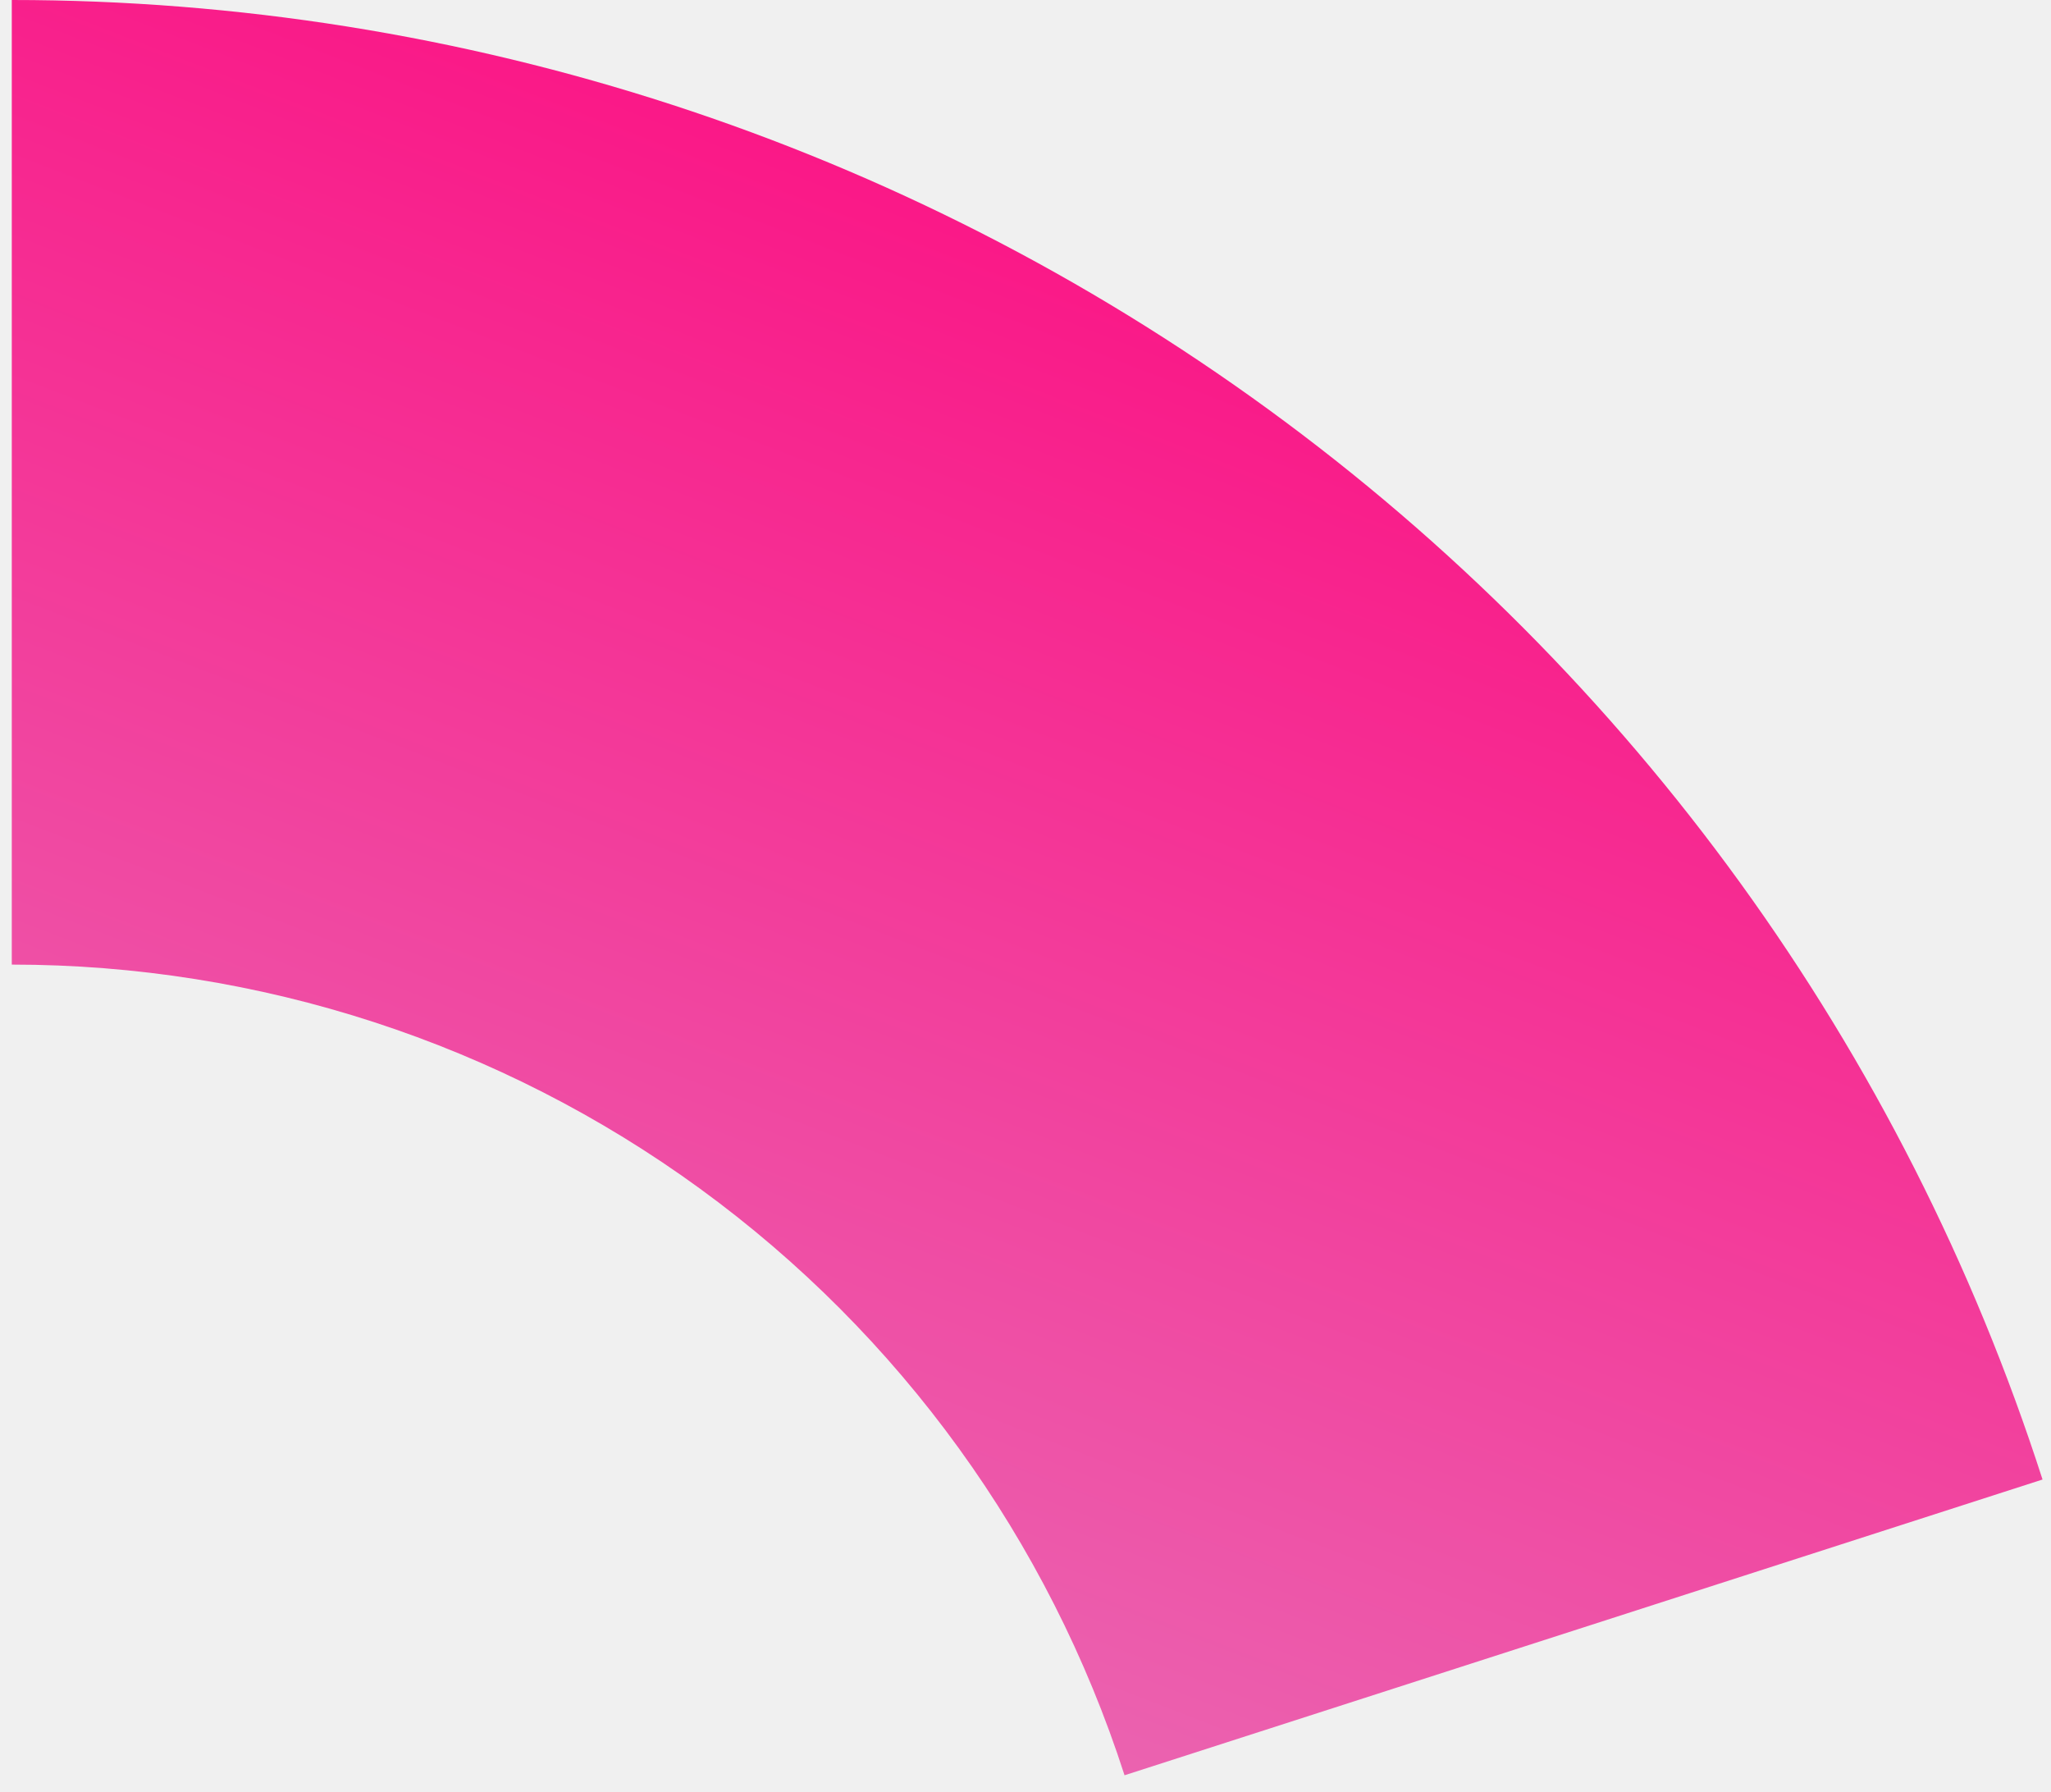
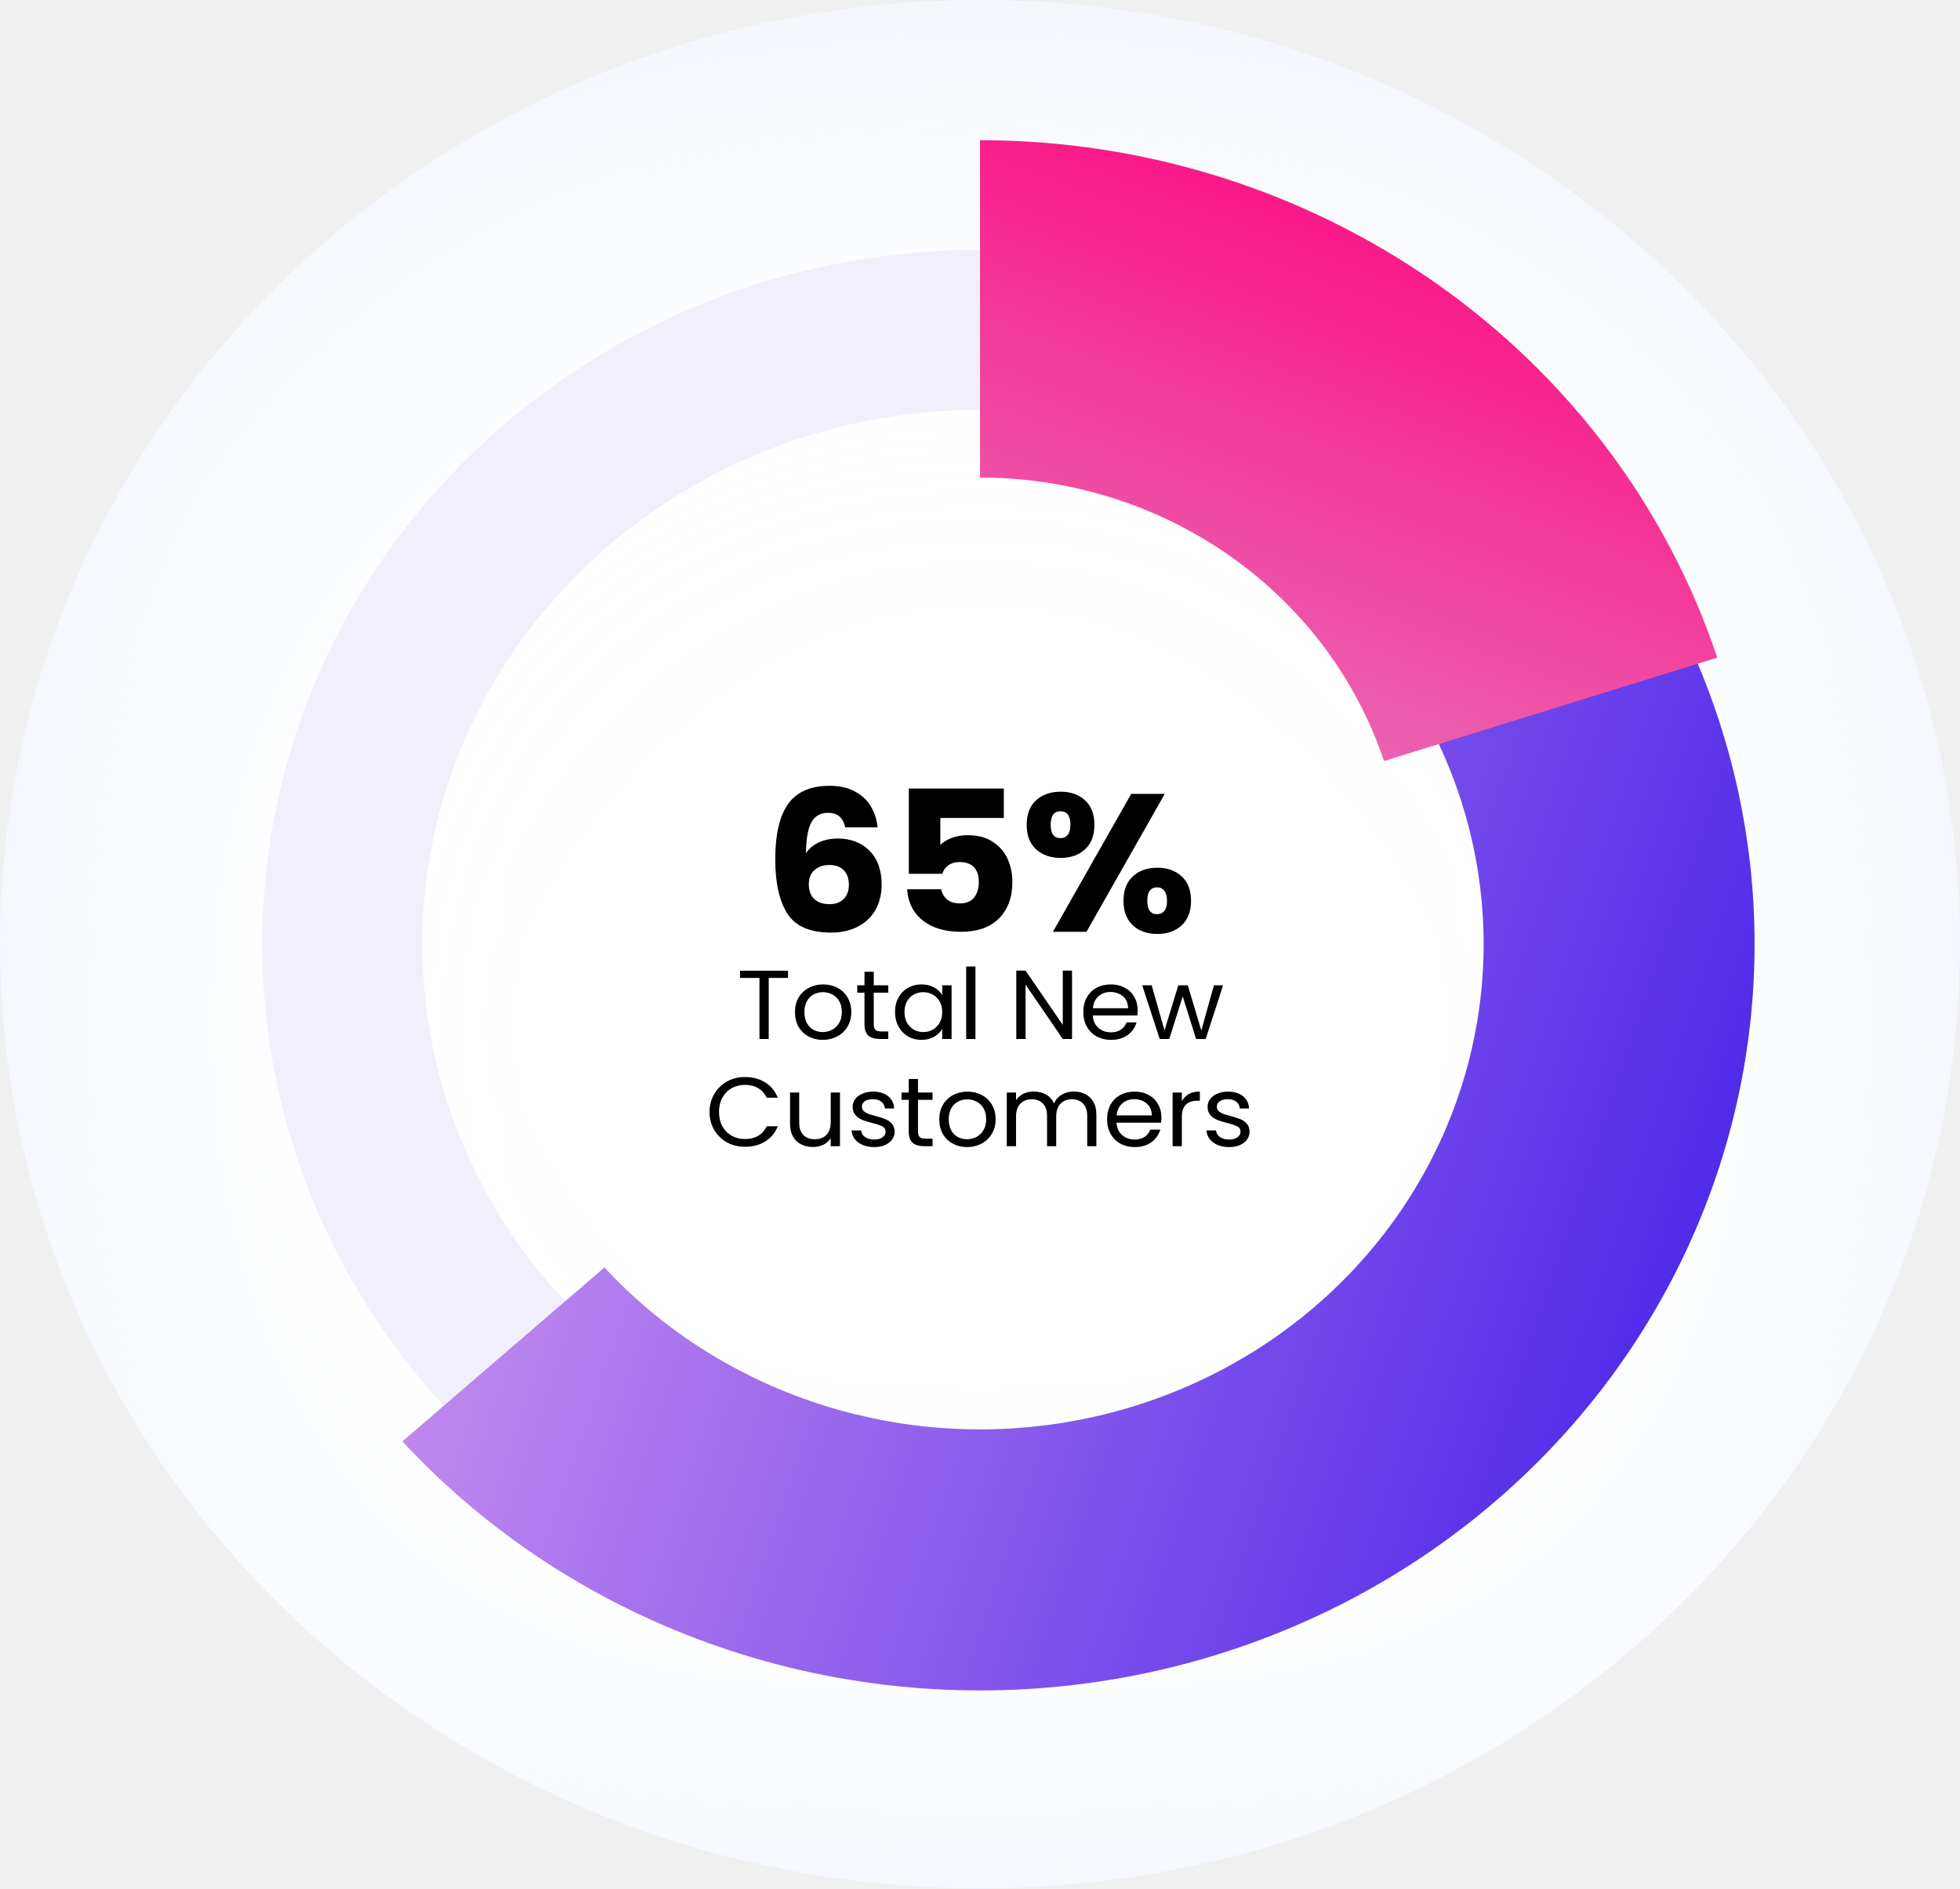
- <svg xmlns="http://www.w3.org/2000/svg" width="87" height="76" viewBox="0 0 87 76" fill="none">
-   <path d="M0.5 0C19.651 2.28368e-07 38.307 6.075 53.786 17.351C69.265 28.627 80.769 44.522 86.641 62.75L47.701 75.294C44.483 65.306 38.18 56.597 29.698 50.418C21.217 44.239 10.993 40.911 0.5 40.911L0.5 0Z" fill="url(#paint0_linear_0_102)" />
+ <svg xmlns="http://www.w3.org/2000/svg" width="245" height="236" viewBox="0 0 245 236" fill="none">
+   <g filter="url(#filter0_i_2_28)">
+     <path d="M122.5 236C190.155 236 245 183.17 245 118C245 52.83 190.155 0 122.5 0C54.845 0 0 52.83 0 118C0 183.17 54.845 236 122.5 236Z" fill="white" />
+   </g>
+   <path d="M122.5 194.777C166.52 194.777 202.205 160.403 202.205 118C202.205 75.597 166.52 41.223 122.5 41.223C78.48 41.223 42.795 75.597 42.795 118C42.795 160.403 78.48 194.777 122.5 194.777Z" stroke="#F1EFFB" stroke-width="20" />
+   <path d="M122.5 24.734C138.653 24.734 154.549 28.626 168.741 36.057C182.933 43.488 194.969 54.221 203.753 67.279C212.538 80.336 217.791 95.303 219.035 110.816C220.28 126.329 217.474 141.896 210.877 156.098C204.279 170.3 194.097 182.687 181.258 192.129C168.42 201.572 153.333 207.77 137.371 210.16C121.41 212.549 105.081 211.055 89.873 205.812C74.665 200.569 61.061 191.744 50.299 180.141L75.555 158.403C82.553 165.947 91.399 171.685 101.287 175.094C111.175 178.503 121.792 179.474 132.169 177.921C142.547 176.367 152.356 172.337 160.704 166.198C169.051 160.059 175.671 152.005 179.962 142.771C184.252 133.537 186.075 123.416 185.266 113.329C184.457 103.242 181.041 93.512 175.33 85.022C169.618 76.532 161.792 69.553 152.565 64.722C143.338 59.89 133.003 57.359 122.5 57.359V24.734Z" fill="url(#paint0_linear_2_28)" />
+   <path d="M122.5 17.52C142.989 17.52 162.949 23.78 179.509 35.401C196.07 47.021 208.376 63.403 214.66 82.188L172.999 95.116C169.556 84.822 162.813 75.847 153.738 69.479C144.664 63.111 133.727 59.681 122.5 59.681V17.52Z" fill="url(#paint1_linear_2_28)" />
+   <path d="M105.653 103.4C105.517 102.796 105.28 102.348 104.941 102.053C104.602 101.743 104.119 101.588 103.492 101.588C102.526 101.588 101.831 101.996 101.406 102.813C100.983 103.612 100.762 104.886 100.746 106.633C101.119 106.062 101.653 105.613 102.348 105.286C103.059 104.959 103.839 104.796 104.687 104.796C106.348 104.796 107.678 105.302 108.678 106.314C109.696 107.327 110.204 108.739 110.204 110.552C110.204 111.743 109.949 112.788 109.441 113.687C108.95 114.585 108.22 115.287 107.254 115.793C106.305 116.299 105.179 116.552 103.874 116.552C101.263 116.552 99.45 115.769 98.432 114.201C97.415 112.617 96.907 110.348 96.907 107.392C96.907 104.29 97.441 101.988 98.508 100.486C99.593 98.968 101.322 98.208 103.695 98.208C104.967 98.208 106.035 98.453 106.899 98.943C107.781 99.417 108.441 100.045 108.882 100.829C109.34 101.613 109.611 102.469 109.696 103.4H105.653ZM103.645 108.102C102.916 108.102 102.305 108.315 101.814 108.739C101.339 109.147 101.102 109.736 101.102 110.503C101.102 111.287 101.322 111.899 101.763 112.34C102.221 112.78 102.865 113.001 103.695 113.001C104.441 113.001 105.026 112.788 105.45 112.364C105.89 111.924 106.111 111.327 106.111 110.576C106.111 109.809 105.899 109.205 105.475 108.764C105.052 108.323 104.441 108.102 103.645 108.102ZM125.477 102.225H117.544V105.604C117.884 105.246 118.359 104.952 118.968 104.723C119.579 104.494 120.239 104.38 120.952 104.38C122.223 104.38 123.274 104.657 124.105 105.213C124.952 105.768 125.571 106.487 125.961 107.368C126.35 108.25 126.545 109.205 126.545 110.234C126.545 112.143 125.986 113.662 124.868 114.789C123.749 115.899 122.173 116.454 120.138 116.454C118.782 116.454 117.604 116.234 116.604 115.793C115.604 115.336 114.832 114.707 114.291 113.907C113.748 113.107 113.451 112.185 113.401 111.14H117.646C117.749 111.646 117.994 112.07 118.384 112.413C118.774 112.74 119.308 112.903 119.986 112.903C120.782 112.903 121.376 112.658 121.765 112.168C122.156 111.679 122.35 111.025 122.35 110.209C122.35 109.409 122.147 108.797 121.74 108.372C121.333 107.948 120.74 107.736 119.96 107.736C119.383 107.736 118.91 107.874 118.536 108.152C118.164 108.413 117.918 108.764 117.799 109.205H113.604V98.551H125.477V102.225ZM128.335 103.082C128.335 101.759 128.725 100.739 129.504 100.021C130.301 99.302 131.326 98.943 132.581 98.943C133.835 98.943 134.853 99.302 135.632 100.021C136.412 100.739 136.802 101.759 136.802 103.082C136.802 104.405 136.412 105.425 135.632 106.143C134.853 106.862 133.835 107.221 132.581 107.221C131.326 107.221 130.301 106.862 129.504 106.143C128.725 105.425 128.335 104.405 128.335 103.082ZM145.598 99.213L135.81 116.454H131.615L141.404 99.213H145.598ZM132.556 101.392C131.742 101.392 131.335 101.955 131.335 103.082C131.335 104.192 131.742 104.747 132.556 104.747C132.945 104.747 133.25 104.609 133.47 104.331C133.691 104.053 133.801 103.637 133.801 103.082C133.801 101.955 133.386 101.392 132.556 101.392ZM140.437 112.584C140.437 111.262 140.827 110.242 141.607 109.524C142.387 108.804 143.403 108.446 144.658 108.446C145.912 108.446 146.929 108.804 147.709 109.524C148.488 110.242 148.879 111.262 148.879 112.584C148.879 113.907 148.488 114.928 147.709 115.646C146.929 116.365 145.912 116.723 144.658 116.723C143.403 116.723 142.387 116.365 141.607 115.646C140.827 114.928 140.437 113.907 140.437 112.584ZM144.632 110.894C144.243 110.894 143.938 111.033 143.718 111.311C143.513 111.589 143.412 112.013 143.412 112.584C143.412 113.695 143.819 114.25 144.632 114.25C145.022 114.25 145.328 114.112 145.548 113.833C145.769 113.556 145.879 113.14 145.879 112.584C145.879 112.03 145.769 111.614 145.548 111.335C145.328 111.042 145.022 110.894 144.632 110.894ZM98.505 121.316V122.222H96.09V129.852H94.933V122.222H92.505V121.316H98.505ZM102.84 129.962C102.187 129.962 101.595 129.819 101.061 129.533C100.536 129.248 100.12 128.844 99.814 128.321C99.518 127.79 99.371 127.178 99.371 126.484C99.371 125.798 99.522 125.194 99.827 124.672C100.141 124.141 100.564 123.737 101.099 123.459C101.633 123.173 102.23 123.031 102.891 123.031C103.553 123.031 104.15 123.173 104.683 123.459C105.217 123.737 105.638 124.137 105.943 124.66C106.256 125.182 106.412 125.79 106.412 126.484C106.412 127.178 106.252 127.79 105.93 128.321C105.616 128.844 105.188 129.248 104.646 129.533C104.104 129.819 103.501 129.962 102.84 129.962ZM102.84 128.982C103.256 128.982 103.646 128.888 104.011 128.7C104.374 128.513 104.667 128.231 104.887 127.855C105.116 127.48 105.23 127.023 105.23 126.484C105.23 125.946 105.12 125.488 104.9 125.113C104.679 124.737 104.391 124.46 104.035 124.28C103.68 124.092 103.294 123.998 102.879 123.998C102.455 123.998 102.066 124.092 101.709 124.28C101.362 124.46 101.082 124.737 100.87 125.113C100.659 125.488 100.553 125.946 100.553 126.484C100.553 127.031 100.654 127.493 100.858 127.868C101.069 128.243 101.349 128.525 101.696 128.713C102.044 128.892 102.425 128.982 102.84 128.982ZM109.218 124.06V128.015C109.218 128.342 109.29 128.574 109.434 128.713C109.578 128.844 109.828 128.909 110.184 128.909H111.035V129.852H109.993C109.349 129.852 108.866 129.708 108.544 129.423C108.222 129.137 108.061 128.667 108.061 128.015V124.06H107.158V123.14H108.061V121.451H109.218V123.14H111.035V124.06H109.218ZM111.878 126.471C111.878 125.786 112.022 125.186 112.311 124.672C112.598 124.149 112.992 123.745 113.493 123.459C114.001 123.173 114.565 123.031 115.183 123.031C115.793 123.031 116.324 123.157 116.772 123.41C117.221 123.663 117.556 123.981 117.777 124.366V123.14H118.946V129.852H117.777V128.602C117.548 128.994 117.204 129.321 116.747 129.583C116.298 129.835 115.773 129.962 115.17 129.962C114.552 129.962 113.992 129.814 113.493 129.521C112.992 129.227 112.598 128.815 112.311 128.284C112.022 127.753 111.878 127.149 111.878 126.471ZM117.777 126.484C117.777 125.978 117.671 125.537 117.459 125.161C117.247 124.786 116.959 124.5 116.594 124.304C116.238 124.1 115.844 123.998 115.412 123.998C114.98 123.998 114.586 124.096 114.23 124.292C113.874 124.488 113.59 124.774 113.378 125.149C113.166 125.525 113.061 125.965 113.061 126.471C113.061 126.987 113.166 127.435 113.378 127.819C113.59 128.194 113.874 128.484 114.23 128.688C114.586 128.884 114.98 128.982 115.412 128.982C115.844 128.982 116.238 128.884 116.594 128.688C116.959 128.484 117.247 128.194 117.459 127.819C117.671 127.435 117.777 126.99 117.777 126.484ZM121.931 120.79V129.852H120.774V120.79H121.931ZM134.004 129.852H132.847L128.194 123.055V129.852H127.037V121.304H128.194L132.847 128.088V121.304H134.004V129.852ZM142.205 126.239C142.205 126.452 142.192 126.676 142.167 126.912H136.599C136.642 127.574 136.875 128.092 137.298 128.467C137.731 128.835 138.252 129.019 138.862 129.019C139.362 129.019 139.777 128.909 140.108 128.688C140.446 128.459 140.684 128.157 140.819 127.782H142.066C141.879 128.427 141.506 128.954 140.947 129.362C140.387 129.762 139.692 129.962 138.862 129.962C138.2 129.962 137.608 129.819 137.082 129.533C136.565 129.248 136.158 128.844 135.862 128.321C135.565 127.79 135.417 127.178 135.417 126.484C135.417 125.79 135.561 125.182 135.849 124.66C136.137 124.137 136.54 123.737 137.057 123.459C137.582 123.173 138.183 123.031 138.862 123.031C139.523 123.031 140.108 123.169 140.616 123.448C141.124 123.725 141.515 124.108 141.785 124.598C142.066 125.08 142.205 125.627 142.205 126.239ZM141.01 126.006C141.01 125.582 140.912 125.219 140.718 124.916C140.523 124.606 140.256 124.374 139.916 124.218C139.586 124.056 139.218 123.973 138.811 123.973C138.226 123.973 137.726 124.154 137.31 124.512C136.904 124.872 136.67 125.37 136.612 126.006H141.01ZM152.885 123.14L150.711 129.852H149.516L147.838 124.525L146.16 129.852H144.965L142.778 123.14H143.961L145.563 128.774L147.292 123.14H148.474L150.165 128.786L151.741 123.14H152.885ZM88.695 138.975C88.695 138.142 88.89 137.395 89.279 136.735C89.67 136.065 90.2 135.542 90.868 135.167C91.547 134.791 92.296 134.603 93.119 134.603C94.085 134.603 94.928 134.828 95.648 135.277C96.37 135.726 96.895 136.363 97.225 137.187H95.839C95.594 136.673 95.238 136.277 94.771 136C94.314 135.722 93.763 135.584 93.119 135.584C92.5 135.584 91.946 135.722 91.454 136C90.962 136.277 90.576 136.673 90.297 137.187C90.017 137.693 89.878 138.29 89.878 138.975C89.878 139.653 90.017 140.249 90.297 140.763C90.576 141.269 90.962 141.661 91.454 141.939C91.946 142.216 92.5 142.355 93.119 142.355C93.763 142.355 94.314 142.22 94.771 141.95C95.238 141.673 95.594 141.277 95.839 140.763H97.225C96.895 141.579 96.37 142.212 95.648 142.661C94.928 143.102 94.085 143.322 93.119 143.322C92.296 143.322 91.547 143.139 90.868 142.772C90.2 142.396 89.67 141.877 89.279 141.217C88.89 140.555 88.695 139.808 88.695 138.975ZM104.998 136.538V143.249H103.841V142.258C103.621 142.6 103.312 142.87 102.914 143.065C102.523 143.253 102.091 143.347 101.617 143.347C101.075 143.347 100.587 143.241 100.155 143.028C99.722 142.808 99.379 142.481 99.126 142.049C98.879 141.616 98.756 141.09 98.756 140.469V136.538H99.9V140.322C99.9 140.984 100.074 141.494 100.422 141.852C100.769 142.204 101.244 142.379 101.845 142.379C102.465 142.379 102.951 142.196 103.308 141.829C103.664 141.461 103.841 140.926 103.841 140.224V136.538H104.998ZM109.29 143.359C108.756 143.359 108.278 143.274 107.855 143.102C107.431 142.922 107.096 142.677 106.85 142.367C106.604 142.049 106.468 141.686 106.443 141.277H107.638C107.672 141.612 107.833 141.885 108.121 142.098C108.417 142.31 108.804 142.416 109.278 142.416C109.718 142.416 110.066 142.322 110.321 142.135C110.574 141.947 110.701 141.71 110.701 141.425C110.701 141.13 110.567 140.914 110.295 140.776C110.024 140.628 109.604 140.486 109.037 140.347C108.519 140.216 108.095 140.085 107.765 139.955C107.443 139.816 107.163 139.616 106.926 139.354C106.697 139.085 106.582 138.734 106.582 138.302C106.582 137.959 106.688 137.645 106.9 137.359C107.112 137.073 107.414 136.848 107.803 136.685C108.193 136.514 108.638 136.429 109.138 136.429C109.91 136.429 110.532 136.616 111.006 136.991C111.481 137.367 111.736 137.882 111.769 138.534H110.613C110.587 138.184 110.439 137.901 110.168 137.689C109.906 137.477 109.549 137.371 109.1 137.371C108.685 137.371 108.354 137.457 108.108 137.628C107.863 137.799 107.74 138.024 107.74 138.302C107.74 138.522 107.812 138.706 107.956 138.853C108.108 138.992 108.295 139.106 108.515 139.196C108.744 139.277 109.057 139.371 109.456 139.477C109.956 139.608 110.362 139.739 110.676 139.869C110.99 139.991 111.257 140.179 111.477 140.432C111.706 140.686 111.825 141.016 111.833 141.425C111.833 141.792 111.727 142.123 111.516 142.416C111.304 142.71 111.002 142.943 110.613 143.114C110.232 143.278 109.791 143.359 109.29 143.359ZM114.75 137.457V141.412C114.75 141.739 114.823 141.971 114.966 142.11C115.11 142.241 115.361 142.306 115.716 142.306H116.568V143.249H115.526C114.881 143.249 114.399 143.106 114.077 142.82C113.755 142.535 113.593 142.065 113.593 141.412V137.457H112.69V136.538H113.593V134.849H114.75V136.538H116.568V137.457H114.75ZM120.881 143.359C120.229 143.359 119.635 143.216 119.101 142.93C118.576 142.645 118.161 142.241 117.856 141.719C117.558 141.188 117.411 140.576 117.411 139.881C117.411 139.196 117.563 138.592 117.869 138.069C118.182 137.539 118.606 137.135 119.14 136.856C119.673 136.571 120.27 136.429 120.932 136.429C121.593 136.429 122.191 136.571 122.725 136.856C123.259 137.135 123.678 137.534 123.983 138.057C124.296 138.579 124.454 139.187 124.454 139.881C124.454 140.576 124.292 141.188 123.97 141.719C123.657 142.241 123.229 142.645 122.686 142.93C122.144 143.216 121.542 143.359 120.881 143.359ZM120.881 142.379C121.296 142.379 121.686 142.285 122.051 142.098C122.414 141.91 122.708 141.629 122.928 141.253C123.157 140.878 123.271 140.42 123.271 139.881C123.271 139.343 123.161 138.885 122.941 138.51C122.72 138.134 122.432 137.857 122.076 137.678C121.72 137.489 121.334 137.395 120.919 137.395C120.495 137.395 120.106 137.489 119.749 137.678C119.402 137.857 119.122 138.134 118.911 138.51C118.699 138.885 118.593 139.343 118.593 139.881C118.593 140.428 118.694 140.89 118.898 141.265C119.11 141.64 119.389 141.923 119.737 142.11C120.084 142.289 120.466 142.379 120.881 142.379ZM134.225 136.416C134.767 136.416 135.25 136.527 135.674 136.746C136.098 136.958 136.433 137.281 136.678 137.714C136.924 138.147 137.047 138.673 137.047 139.294V143.249H135.902V139.452C135.902 138.783 135.729 138.273 135.381 137.922C135.042 137.563 134.581 137.383 133.996 137.383C133.394 137.383 132.915 137.572 132.559 137.947C132.204 138.314 132.025 138.848 132.025 139.551V143.249H130.881V139.452C130.881 138.783 130.708 138.273 130.36 137.922C130.021 137.563 129.559 137.383 128.975 137.383C128.373 137.383 127.894 137.572 127.538 137.947C127.182 138.314 127.004 138.848 127.004 139.551V143.249H125.847V136.538H127.004V137.506C127.233 137.155 127.538 136.885 127.919 136.698C128.309 136.51 128.737 136.416 129.203 136.416C129.788 136.416 130.305 136.542 130.754 136.796C131.203 137.049 131.538 137.42 131.759 137.91C131.953 137.437 132.275 137.069 132.725 136.808C133.174 136.546 133.674 136.416 134.225 136.416ZM145.174 139.637C145.174 139.849 145.161 140.074 145.135 140.31H139.568C139.609 140.971 139.843 141.49 140.266 141.865C140.698 142.233 141.221 142.416 141.83 142.416C142.33 142.416 142.745 142.306 143.076 142.085C143.415 141.857 143.652 141.555 143.788 141.18H145.034C144.847 141.825 144.474 142.351 143.916 142.759C143.356 143.159 142.661 143.359 141.83 143.359C141.169 143.359 140.575 143.216 140.05 142.93C139.533 142.645 139.127 142.241 138.831 141.719C138.533 141.188 138.385 140.576 138.385 139.881C138.385 139.187 138.529 138.579 138.818 138.057C139.105 137.534 139.508 137.135 140.026 136.856C140.551 136.571 141.152 136.429 141.83 136.429C142.492 136.429 143.076 136.567 143.585 136.845C144.093 137.122 144.483 137.506 144.754 137.995C145.034 138.477 145.174 139.025 145.174 139.637ZM143.979 139.404C143.979 138.979 143.881 138.617 143.687 138.314C143.491 138.003 143.224 137.771 142.885 137.616C142.555 137.453 142.187 137.371 141.779 137.371C141.195 137.371 140.694 137.551 140.279 137.91C139.873 138.269 139.639 138.767 139.58 139.404H143.979ZM147.731 137.628C147.934 137.245 148.222 136.947 148.595 136.735C148.976 136.522 149.438 136.416 149.981 136.416V137.567H149.676C148.379 137.567 147.731 138.244 147.731 139.6V143.249H146.573V136.538H147.731V137.628ZM153.655 143.359C153.121 143.359 152.643 143.274 152.219 143.102C151.795 142.922 151.46 142.677 151.214 142.367C150.968 142.049 150.833 141.686 150.808 141.277H152.003C152.036 141.612 152.197 141.885 152.485 142.098C152.782 142.31 153.168 142.416 153.643 142.416C154.083 142.416 154.43 142.322 154.685 142.135C154.94 141.947 155.066 141.71 155.066 141.425C155.066 141.13 154.931 140.914 154.659 140.776C154.389 140.628 153.968 140.486 153.401 140.347C152.884 140.216 152.46 140.085 152.13 139.955C151.807 139.816 151.528 139.616 151.29 139.354C151.061 139.085 150.947 138.734 150.947 138.302C150.947 137.959 151.053 137.645 151.266 137.359C151.477 137.073 151.778 136.848 152.167 136.685C152.558 136.514 153.002 136.429 153.503 136.429C154.274 136.429 154.897 136.616 155.372 136.991C155.846 137.367 156.1 137.882 156.133 138.534H154.977C154.951 138.184 154.804 137.901 154.532 137.689C154.27 137.477 153.914 137.371 153.464 137.371C153.049 137.371 152.718 137.457 152.472 137.628C152.227 137.799 152.104 138.024 152.104 138.302C152.104 138.522 152.176 138.706 152.32 138.853C152.472 138.992 152.66 139.106 152.88 139.196C153.108 139.277 153.422 139.371 153.82 139.477C154.32 139.608 154.727 139.739 155.041 139.869C155.355 139.991 155.621 140.179 155.841 140.432C156.07 140.686 156.189 141.016 156.198 141.425C156.198 141.792 156.092 142.123 155.88 142.416C155.668 142.71 155.367 142.943 154.977 143.114C154.596 143.278 154.155 143.359 153.655 143.359Z" fill="black" />
  <defs>
-     <linearGradient id="paint0_linear_0_102" x1="70.638" y1="4.61543e-06" x2="0.5" y2="181" gradientUnits="userSpaceOnUse">
+     <filter id="filter0_i_2_28" x="0" y="0" width="245" height="246" filterUnits="userSpaceOnUse" color-interpolation-filters="sRGB">
+       <feFlood flood-opacity="0" result="BackgroundImageFix" />
+       <feBlend mode="normal" in="SourceGraphic" in2="BackgroundImageFix" result="shape" />
+       <feColorMatrix in="SourceAlpha" type="matrix" values="0 0 0 0 0 0 0 0 0 0 0 0 0 0 0 0 0 0 127 0" result="hardAlpha" />
+       <feOffset dy="10" />
+       <feGaussianBlur stdDeviation="30" />
+       <feComposite in2="hardAlpha" operator="arithmetic" k2="-1" k3="1" />
+       <feColorMatrix type="matrix" values="0 0 0 0 0.886 0 0 0 0 0.926 0 0 0 0 0.975 0 0 0 0.5 0" />
+       <feBlend mode="normal" in2="shape" result="effect1_innerShadow_2_28" />
+     </filter>
+     <linearGradient id="paint0_linear_2_28" x1="76.799" y1="-71.338" x2="279.045" y2="-3.487" gradientUnits="userSpaceOnUse">
+       <stop stop-color="#EAABF0" />
+       <stop offset="1" stop-color="#4623E9" />
+     </linearGradient>
+     <linearGradient id="paint1_linear_2_28" x1="197.538" y1="17.52" x2="127.25" y2="205.825" gradientUnits="userSpaceOnUse">
      <stop stop-color="#FF007A" />
      <stop offset="1" stop-color="#CDF4FF" />
    </linearGradient>
  </defs>
</svg>
